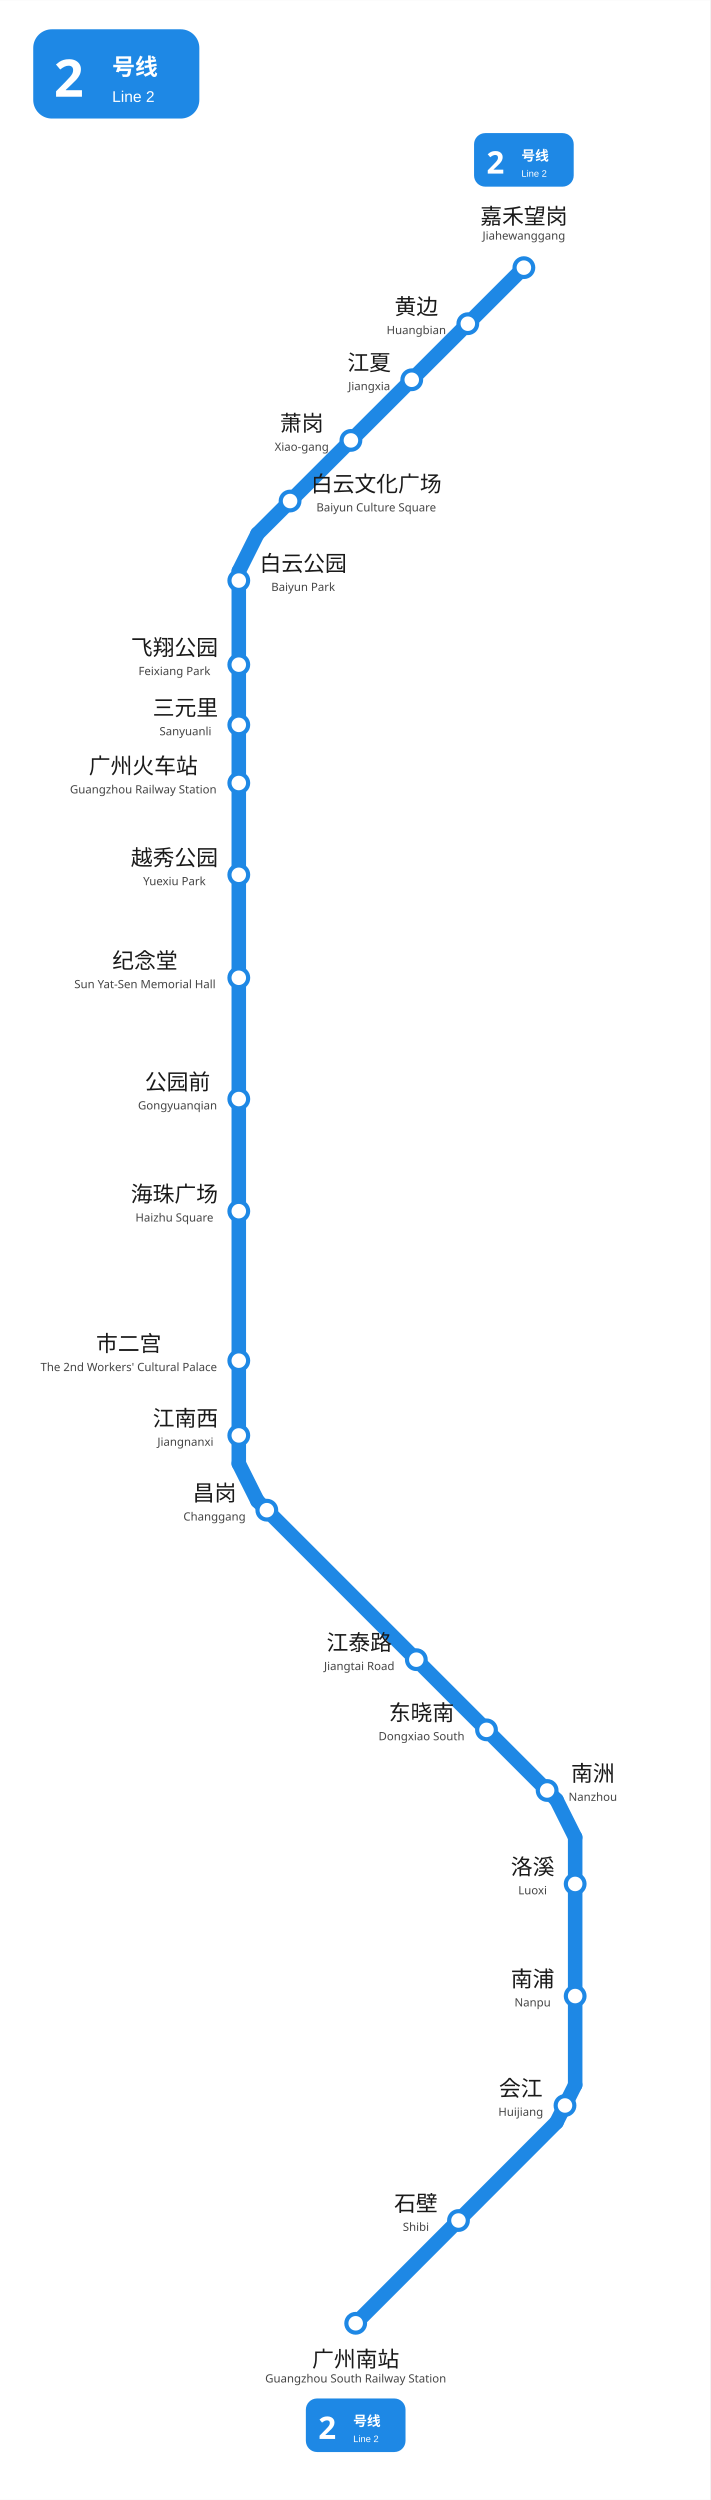
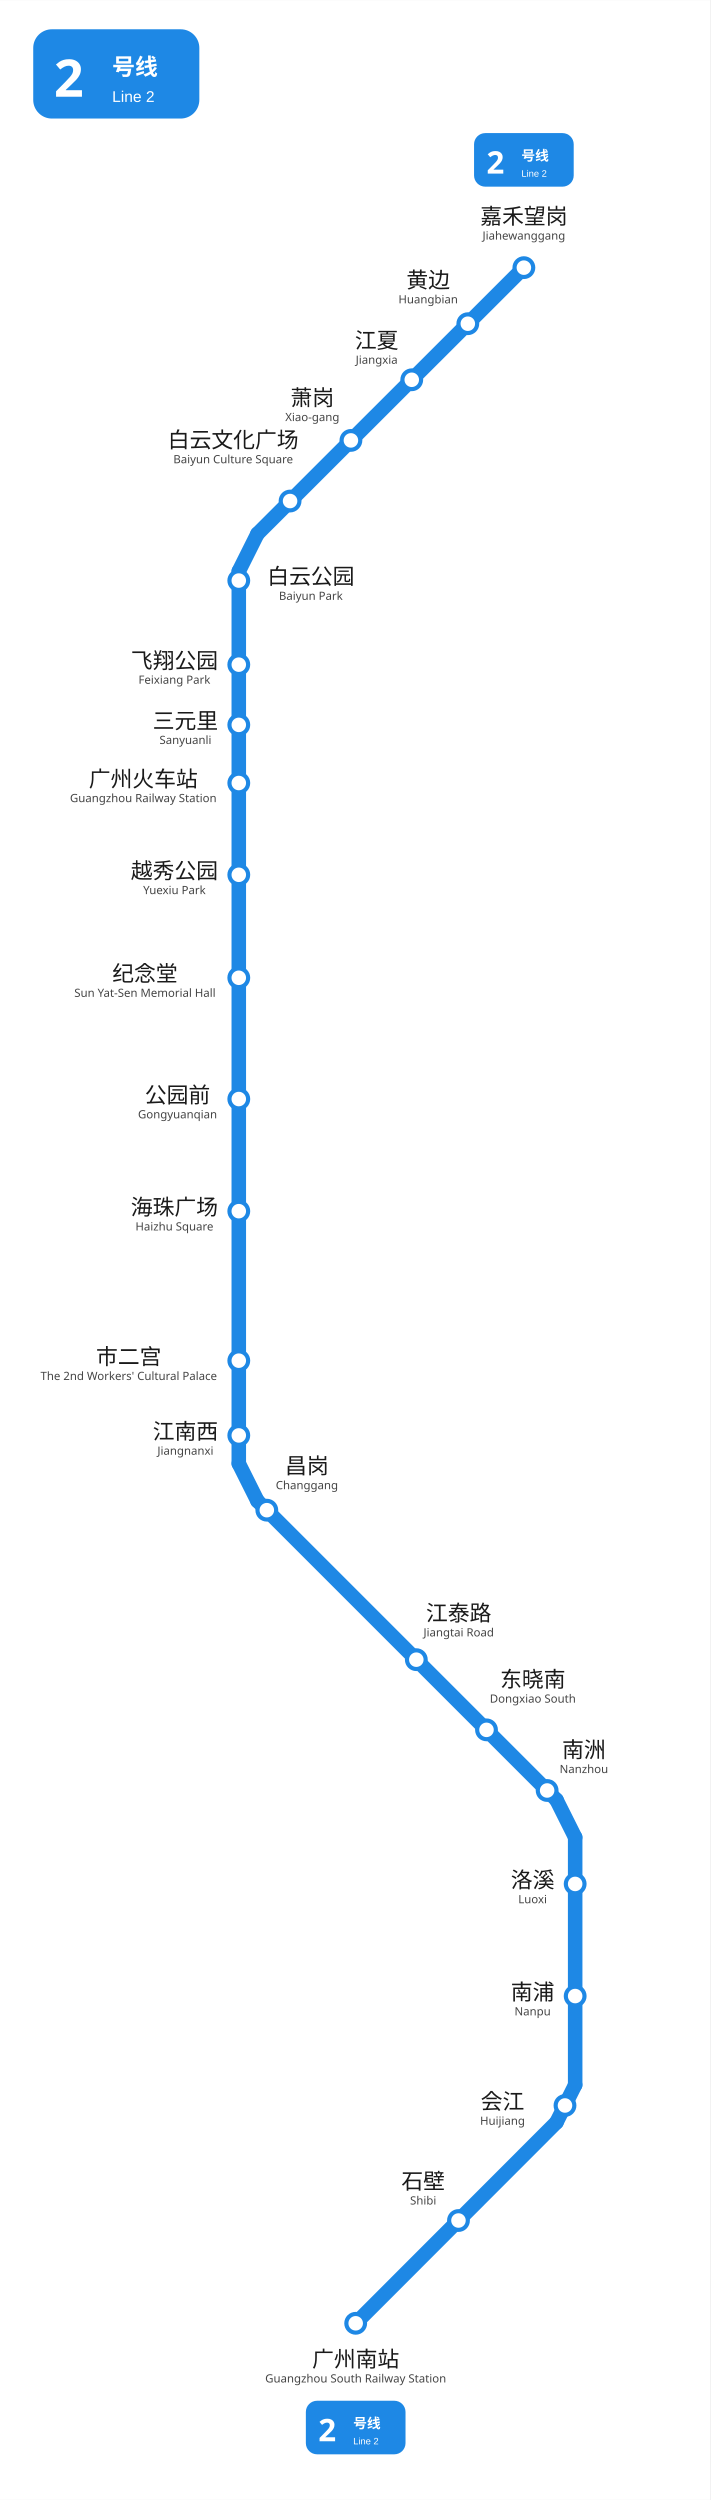
<svg xmlns="http://www.w3.org/2000/svg" viewBox="1221.5 481.0 342.0 1203.8" width="342" height="1204">
  <rect x="1221.5" y="481.0" width="342.0" height="1203.8" fill="#ffffff" />
  <g id="走廊">
    <line x1="1336.5" y1="756.0" x2="1336.5" y2="1185.75" style="fill:none;stroke:#1E88E5;stroke-width:7;stroke-linecap:round" />
    <line x1="1345.51" y1="1203.74" x2="1489.51" y2="1347.74" style="fill:none;stroke:#1E88E5;stroke-width:7;stroke-linecap:round" />
    <line x1="1498.5" y1="1365.75" x2="1498.5" y2="1485.0" style="fill:none;stroke:#1E88E5;stroke-width:7;stroke-linecap:round" />
    <line x1="1345.5" y1="738.0" x2="1473.8" y2="609.8" style="fill:none;stroke:#1E88E5;stroke-width:7;stroke-linecap:round" />
    <line x1="1336.5" y1="1185.75" x2="1345.5" y2="1203.75" style="fill:none;stroke:#1E88E5;stroke-width:7;stroke-linecap:round" />
    <line x1="1336.5" y1="756.0" x2="1345.5" y2="738.0" style="fill:none;stroke:#1E88E5;stroke-width:7;stroke-linecap:round" />
    <line x1="1498.5" y1="1365.75" x2="1489.5" y2="1347.75" style="fill:none;stroke:#1E88E5;stroke-width:7;stroke-linecap:round" />
    <line x1="1489.5" y1="1503.0" x2="1392.8" y2="1599.8" style="fill:none;stroke:#1E88E5;stroke-width:7;stroke-linecap:round" />
    <line x1="1498.5" y1="1485.0" x2="1489.5" y2="1503.0" style="fill:none;stroke:#1E88E5;stroke-width:7;stroke-linecap:round" />
  </g>
  <g id="站圆">
-     <circle cx="1392.8" cy="1599.8" r="4.5" style="fill:#FFFFFF;stroke:#1E88E5;stroke-width:2" />
-     <circle cx="1442.3" cy="1550.3" r="4.5" style="fill:#FFFFFF;stroke:#1E88E5;stroke-width:2" />
-     <circle cx="1493.6" cy="1494.9" r="4.5" style="fill:#FFFFFF;stroke:#1E88E5;stroke-width:2" />
-     <circle cx="1498.5" cy="1442.2" r="4.5" style="fill:#FFFFFF;stroke:#1E88E5;stroke-width:2" />
-     <circle cx="1498.5" cy="1388.2" r="4.5" style="fill:#FFFFFF;stroke:#1E88E5;stroke-width:2" />
-     <circle cx="1485.0" cy="1343.2" r="4.5" style="fill:#FFFFFF;stroke:#1E88E5;stroke-width:2" />
-     <circle cx="1455.8" cy="1314.0" r="4.5" style="fill:#FFFFFF;stroke:#1E88E5;stroke-width:2" />
-     <circle cx="1422.0" cy="1280.2" r="4.5" style="fill:#FFFFFF;stroke:#1E88E5;stroke-width:2" />
-     <circle cx="1350.0" cy="1208.2" r="4.5" style="fill:#FFFFFF;stroke:#1E88E5;stroke-width:2" />
-     <circle cx="1336.5" cy="1172.2" r="4.5" style="fill:#FFFFFF;stroke:#1E88E5;stroke-width:2" />
-     <circle cx="1336.5" cy="1136.2" r="4.5" style="fill:#FFFFFF;stroke:#1E88E5;stroke-width:2" />
-     <circle cx="1336.5" cy="1064.2" r="4.5" style="fill:#FFFFFF;stroke:#1E88E5;stroke-width:2" />
-     <circle cx="1336.5" cy="1010.2" r="4.5" style="fill:#FFFFFF;stroke:#1E88E5;stroke-width:2" />
-     <circle cx="1336.5" cy="951.8" r="4.5" style="fill:#FFFFFF;stroke:#1E88E5;stroke-width:2" />
-     <circle cx="1336.5" cy="902.2" r="4.5" style="fill:#FFFFFF;stroke:#1E88E5;stroke-width:2" />
-     <circle cx="1336.5" cy="858.0" r="4.5" style="fill:#FFFFFF;stroke:#1E88E5;stroke-width:2" />
-     <circle cx="1336.5" cy="830.0" r="4.5" style="fill:#FFFFFF;stroke:#1E88E5;stroke-width:2" />
-     <circle cx="1336.5" cy="801.0" r="4.5" style="fill:#FFFFFF;stroke:#1E88E5;stroke-width:2" />
-     <circle cx="1336.5" cy="760.5" r="4.5" style="fill:#FFFFFF;stroke:#1E88E5;stroke-width:2" />
-     <circle cx="1361.2" cy="722.2" r="4.5" style="fill:#FFFFFF;stroke:#1E88E5;stroke-width:2" />
-     <circle cx="1390.5" cy="693.0" r="4.5" style="fill:#FFFFFF;stroke:#1E88E5;stroke-width:2" />
-     <circle cx="1419.8" cy="663.8" r="4.5" style="fill:#FFFFFF;stroke:#1E88E5;stroke-width:2" />
-     <circle cx="1446.8" cy="636.8" r="4.5" style="fill:#FFFFFF;stroke:#1E88E5;stroke-width:2" />
-     <circle cx="1473.8" cy="609.8" r="4.5" style="fill:#FFFFFF;stroke:#1E88E5;stroke-width:2" />
+     <circle cx="1392.8" cy="1599.8" r="4.5" style="fill:#FFFFFF;stroke:#1E88E5;stroke-width:2" data-nm="广州南站" />
+     <circle cx="1442.3" cy="1550.3" r="4.5" style="fill:#FFFFFF;stroke:#1E88E5;stroke-width:2" data-nm="石壁" />
+     <circle cx="1493.6" cy="1494.9" r="4.5" style="fill:#FFFFFF;stroke:#1E88E5;stroke-width:2" data-nm="会江" />
+     <circle cx="1498.5" cy="1442.2" r="4.5" style="fill:#FFFFFF;stroke:#1E88E5;stroke-width:2" data-nm="南浦" />
+     <circle cx="1498.5" cy="1388.2" r="4.5" style="fill:#FFFFFF;stroke:#1E88E5;stroke-width:2" data-nm="洛溪" />
+     <circle cx="1485.0" cy="1343.2" r="4.5" style="fill:#FFFFFF;stroke:#1E88E5;stroke-width:2" data-nm="南洲" />
+     <circle cx="1455.8" cy="1314.0" r="4.5" style="fill:#FFFFFF;stroke:#1E88E5;stroke-width:2" data-nm="东晓南" />
+     <circle cx="1422.0" cy="1280.2" r="4.5" style="fill:#FFFFFF;stroke:#1E88E5;stroke-width:2" data-nm="江泰路" />
+     <circle cx="1350.0" cy="1208.2" r="4.5" style="fill:#FFFFFF;stroke:#1E88E5;stroke-width:2" data-nm="昌岗" />
+     <circle cx="1336.5" cy="1172.2" r="4.5" style="fill:#FFFFFF;stroke:#1E88E5;stroke-width:2" data-nm="江南西" />
+     <circle cx="1336.5" cy="1136.2" r="4.5" style="fill:#FFFFFF;stroke:#1E88E5;stroke-width:2" data-nm="市二宫" />
+     <circle cx="1336.5" cy="1064.2" r="4.5" style="fill:#FFFFFF;stroke:#1E88E5;stroke-width:2" data-nm="海珠广场" />
+     <circle cx="1336.5" cy="1010.2" r="4.5" style="fill:#FFFFFF;stroke:#1E88E5;stroke-width:2" data-nm="公园前" />
+     <circle cx="1336.5" cy="951.8" r="4.5" style="fill:#FFFFFF;stroke:#1E88E5;stroke-width:2" data-nm="纪念堂" />
+     <circle cx="1336.5" cy="902.2" r="4.5" style="fill:#FFFFFF;stroke:#1E88E5;stroke-width:2" data-nm="越秀公园" />
+     <circle cx="1336.5" cy="858.0" r="4.5" style="fill:#FFFFFF;stroke:#1E88E5;stroke-width:2" data-nm="广州火车站" />
+     <circle cx="1336.5" cy="830.0" r="4.5" style="fill:#FFFFFF;stroke:#1E88E5;stroke-width:2" data-nm="三元里" />
+     <circle cx="1336.5" cy="801.0" r="4.5" style="fill:#FFFFFF;stroke:#1E88E5;stroke-width:2" data-nm="飞翔公园" />
+     <circle cx="1336.5" cy="760.5" r="4.5" style="fill:#FFFFFF;stroke:#1E88E5;stroke-width:2" data-nm="白云公园" />
+     <circle cx="1361.2" cy="722.2" r="4.5" style="fill:#FFFFFF;stroke:#1E88E5;stroke-width:2" data-nm="白云文化广场" />
+     <circle cx="1390.5" cy="693.0" r="4.5" style="fill:#FFFFFF;stroke:#1E88E5;stroke-width:2" data-nm="萧岗" />
+     <circle cx="1419.8" cy="663.8" r="4.5" style="fill:#FFFFFF;stroke:#1E88E5;stroke-width:2" data-nm="江夏" />
+     <circle cx="1446.8" cy="636.8" r="4.5" style="fill:#FFFFFF;stroke:#1E88E5;stroke-width:2" data-nm="黄边" />
+     <circle cx="1473.8" cy="609.8" r="4.5" style="fill:#FFFFFF;stroke:#1E88E5;stroke-width:2" data-nm="嘉禾望岗" />
  </g>
  <g id="线路徽标">
    <g>
      <rect x="1237.5" y="495.0" width="80" height="43" rx="9" fill="#1E88E5" />
      <text x="1247.5" y="527.5" font-family="'Microsoft YaHei', sans-serif" font-size="25" font-weight="bold" fill="#FFFFFF">2</text>
      <text x="1275.5" y="517.0" font-family="'Microsoft YaHei', sans-serif" font-size="11" font-weight="600" fill="#FFFFFF">号线</text>
      <text x="1275.5" y="530.0" font-family="Arial, sans-serif" font-size="7.5" fill="#FFFFFF">Line 2</text>
    </g>
-     <g transform="translate(1368.8 1636) scale(0.6) translate(-1368.8 -1636)">
+     <g transform="translate(1392.8 1650) scale(0.6) translate(-1408.8 -1657.5)">
      <rect x="1368.8" y="1636" width="80" height="43" rx="9" fill="#1E88E5" />
      <text x="1378.8" y="1668.5" font-family="'Microsoft YaHei', sans-serif" font-size="25" font-weight="bold" fill="#FFFFFF">2</text>
      <text x="1406.8" y="1658" font-family="'Microsoft YaHei', sans-serif" font-size="11" font-weight="600" fill="#FFFFFF">号线</text>
      <text x="1406.8" y="1671" font-family="Arial, sans-serif" font-size="7.5" fill="#FFFFFF">Line 2</text>
    </g>
    <g transform="translate(1449.8 545) scale(0.6) translate(-1449.8 -545)">
      <rect x="1449.8" y="545" width="80" height="43" rx="9" fill="#1E88E5" />
      <text x="1459.8" y="577.5" font-family="'Microsoft YaHei', sans-serif" font-size="25" font-weight="bold" fill="#FFFFFF">2</text>
      <text x="1487.8" y="567" font-family="'Microsoft YaHei', sans-serif" font-size="11" font-weight="600" fill="#FFFFFF">号线</text>
      <text x="1487.8" y="580" font-family="Arial, sans-serif" font-size="7.5" fill="#FFFFFF">Line 2</text>
    </g>
  </g>
  <g id="站名标注" font-family="'Microsoft YaHei', 'PingFang SC', sans-serif">
    <text x="1392.8" y="1620.8" text-anchor="middle" font-size="10.5" font-weight="500" fill="#1a1a1a">广州南站</text>
    <text x="1392.8" y="1628.3" text-anchor="middle" font-size="5.5" fill="#444444">Guangzhou South Railway Station</text>
-     <text x="1421.8" y="1545.8" text-anchor="middle" font-size="10.5" font-weight="500" fill="#1a1a1a">石壁</text>
-     <text x="1421.8" y="1555.3" text-anchor="middle" font-size="5.5" fill="#444444">Shibi</text>
-     <text x="1472.3" y="1490.4" text-anchor="middle" font-size="10.5" font-weight="500" fill="#1a1a1a">会江</text>
-     <text x="1472.3" y="1499.9" text-anchor="middle" font-size="5.5" fill="#444444">Huijiang</text>
-     <text x="1478.0" y="1437.7" text-anchor="middle" font-size="10.5" font-weight="500" fill="#1a1a1a">南浦</text>
-     <text x="1478.0" y="1447.2" text-anchor="middle" font-size="5.5" fill="#444444">Nanpu</text>
-     <text x="1478.0" y="1383.7" text-anchor="middle" font-size="10.5" font-weight="500" fill="#1a1a1a">洛溪</text>
-     <text x="1478.0" y="1393.2" text-anchor="middle" font-size="5.5" fill="#444444">Luoxi</text>
-     <text x="1507.0" y="1338.7" text-anchor="middle" font-size="10.5" font-weight="500" fill="#1a1a1a">南洲</text>
-     <text x="1507.0" y="1348.2" text-anchor="middle" font-size="5.5" fill="#444444">Nanzhou</text>
-     <text x="1424.5" y="1309.5" text-anchor="middle" font-size="10.5" font-weight="500" fill="#1a1a1a">东晓南</text>
-     <text x="1424.5" y="1319.0" text-anchor="middle" font-size="5.5" fill="#444444">Dongxiao South</text>
-     <text x="1394.5" y="1275.7" text-anchor="middle" font-size="10.5" font-weight="500" fill="#1a1a1a">江泰路</text>
-     <text x="1394.5" y="1285.2" text-anchor="middle" font-size="5.5" fill="#444444">Jiangtai Road</text>
-     <text x="1324.8" y="1203.7" text-anchor="middle" font-size="10.5" font-weight="500" fill="#1a1a1a">昌岗</text>
-     <text x="1324.8" y="1213.2" text-anchor="middle" font-size="5.5" fill="#444444">Changgang</text>
-     <text x="1310.8" y="1167.7" text-anchor="middle" font-size="10.5" font-weight="500" fill="#1a1a1a">江南西</text>
-     <text x="1310.8" y="1177.2" text-anchor="middle" font-size="5.5" fill="#444444">Jiangnanxi</text>
-     <text x="1283.5" y="1131.7" text-anchor="middle" font-size="10.5" font-weight="500" fill="#1a1a1a">市二宫</text>
-     <text x="1283.5" y="1141.2" text-anchor="middle" font-size="5.5" fill="#444444">The 2nd Workers' Cultural Palace</text>
-     <text x="1305.5" y="1059.7" text-anchor="middle" font-size="10.5" font-weight="500" fill="#1a1a1a">海珠广场</text>
-     <text x="1305.5" y="1069.2" text-anchor="middle" font-size="5.5" fill="#444444">Haizhu Square</text>
-     <text x="1307.0" y="1005.7" text-anchor="middle" font-size="10.5" font-weight="500" fill="#1a1a1a">公园前</text>
-     <text x="1307.0" y="1015.2" text-anchor="middle" font-size="5.5" fill="#444444">Gongyuanqian</text>
-     <text x="1291.3" y="947.3" text-anchor="middle" font-size="10.5" font-weight="500" fill="#1a1a1a">纪念堂</text>
-     <text x="1291.3" y="956.8" text-anchor="middle" font-size="5.5" fill="#444444">Sun Yat-Sen Memorial Hall</text>
-     <text x="1305.5" y="897.7" text-anchor="middle" font-size="10.5" font-weight="500" fill="#1a1a1a">越秀公园</text>
-     <text x="1305.5" y="907.2" text-anchor="middle" font-size="5.5" fill="#444444">Yuexiu Park</text>
-     <text x="1290.5" y="853.5" text-anchor="middle" font-size="10.5" font-weight="500" fill="#1a1a1a">广州火车站</text>
-     <text x="1290.5" y="863.0" text-anchor="middle" font-size="5.5" fill="#444444">Guangzhou Railway Station</text>
-     <text x="1310.8" y="825.5" text-anchor="middle" font-size="10.5" font-weight="500" fill="#1a1a1a">三元里</text>
-     <text x="1310.8" y="835.0" text-anchor="middle" font-size="5.5" fill="#444444">Sanyuanli</text>
-     <text x="1305.5" y="796.5" text-anchor="middle" font-size="10.5" font-weight="500" fill="#1a1a1a">飞翔公园</text>
-     <text x="1305.5" y="806.0" text-anchor="middle" font-size="5.5" fill="#444444">Feixiang Park</text>
-     <text x="1367.5" y="756.0" text-anchor="middle" font-size="10.5" font-weight="500" fill="#1a1a1a">白云公园</text>
-     <text x="1367.5" y="765.5" text-anchor="middle" font-size="5.5" fill="#444444">Baiyun Park</text>
-     <text x="1402.7" y="717.7" text-anchor="middle" font-size="10.5" font-weight="500" fill="#1a1a1a">白云文化广场</text>
-     <text x="1402.7" y="727.2" text-anchor="middle" font-size="5.5" fill="#444444">Baiyun Culture Square</text>
-     <text x="1366.8" y="688.5" text-anchor="middle" font-size="10.5" font-weight="500" fill="#1a1a1a">萧岗</text>
-     <text x="1366.8" y="698.0" text-anchor="middle" font-size="5.5" fill="#444444">Xiao-gang</text>
-     <text x="1399.3" y="659.3" text-anchor="middle" font-size="10.5" font-weight="500" fill="#1a1a1a">江夏</text>
-     <text x="1399.3" y="668.8" text-anchor="middle" font-size="5.5" fill="#444444">Jiangxia</text>
-     <text x="1422.0" y="632.3" text-anchor="middle" font-size="10.5" font-weight="500" fill="#1a1a1a">黄边</text>
-     <text x="1422.0" y="641.8" text-anchor="middle" font-size="5.5" fill="#444444">Huangbian</text>
+     <text x="1425.3" y="1535.1" text-anchor="middle" font-size="10.5" font-weight="500" fill="#1a1a1a">石壁</text>
+     <text x="1425.3" y="1542.6" text-anchor="middle" font-size="5.5" fill="#444444">Shibi</text>
+     <text x="1463.5" y="1496.7" text-anchor="middle" font-size="10.5" font-weight="500" fill="#1a1a1a">会江</text>
+     <text x="1463.5" y="1504.2" text-anchor="middle" font-size="5.5" fill="#444444">Huijiang</text>
+     <text x="1478.0" y="1444.0" text-anchor="middle" font-size="10.5" font-weight="500" fill="#1a1a1a">南浦</text>
+     <text x="1478.0" y="1451.5" text-anchor="middle" font-size="5.5" fill="#444444">Nanpu</text>
+     <text x="1478.0" y="1390.0" text-anchor="middle" font-size="10.5" font-weight="500" fill="#1a1a1a">洛溪</text>
+     <text x="1478.0" y="1397.5" text-anchor="middle" font-size="5.5" fill="#444444">Luoxi</text>
+     <text x="1502.7" y="1327.3" text-anchor="middle" font-size="10.5" font-weight="500" fill="#1a1a1a">南洲</text>
+     <text x="1502.7" y="1334.8" text-anchor="middle" font-size="5.5" fill="#444444">Nanzhou</text>
+     <text x="1478.1" y="1293.4" text-anchor="middle" font-size="10.5" font-weight="500" fill="#1a1a1a">东晓南</text>
+     <text x="1478.1" y="1300.9" text-anchor="middle" font-size="5.5" fill="#444444">Dongxiao South</text>
+     <text x="1442.4" y="1261.5" text-anchor="middle" font-size="10.5" font-weight="500" fill="#1a1a1a">江泰路</text>
+     <text x="1442.4" y="1269.0" text-anchor="middle" font-size="5.5" fill="#444444">Jiangtai Road</text>
+     <text x="1369.3" y="1190.6" text-anchor="middle" font-size="10.5" font-weight="500" fill="#1a1a1a">昌岗</text>
+     <text x="1369.3" y="1198.1" text-anchor="middle" font-size="5.5" fill="#444444">Changgang</text>
+     <text x="1310.8" y="1174.0" text-anchor="middle" font-size="10.5" font-weight="500" fill="#1a1a1a">江南西</text>
+     <text x="1310.8" y="1181.5" text-anchor="middle" font-size="5.5" fill="#444444">Jiangnanxi</text>
+     <text x="1283.5" y="1138.0" text-anchor="middle" font-size="10.5" font-weight="500" fill="#1a1a1a">市二宫</text>
+     <text x="1283.5" y="1145.5" text-anchor="middle" font-size="5.5" fill="#444444">The 2nd Workers' Cultural Palace</text>
+     <text x="1305.5" y="1066.0" text-anchor="middle" font-size="10.5" font-weight="500" fill="#1a1a1a">海珠广场</text>
+     <text x="1305.5" y="1073.5" text-anchor="middle" font-size="5.5" fill="#444444">Haizhu Square</text>
+     <text x="1307.0" y="1012.0" text-anchor="middle" font-size="10.5" font-weight="500" fill="#1a1a1a">公园前</text>
+     <text x="1307.0" y="1019.5" text-anchor="middle" font-size="5.5" fill="#444444">Gongyuanqian</text>
+     <text x="1291.3" y="953.5" text-anchor="middle" font-size="10.5" font-weight="500" fill="#1a1a1a">纪念堂</text>
+     <text x="1291.3" y="961.0" text-anchor="middle" font-size="5.5" fill="#444444">Sun Yat-Sen Memorial Hall</text>
+     <text x="1305.5" y="904.0" text-anchor="middle" font-size="10.5" font-weight="500" fill="#1a1a1a">越秀公园</text>
+     <text x="1305.5" y="911.5" text-anchor="middle" font-size="5.5" fill="#444444">Yuexiu Park</text>
+     <text x="1290.5" y="859.8" text-anchor="middle" font-size="10.5" font-weight="500" fill="#1a1a1a">广州火车站</text>
+     <text x="1290.5" y="867.2" text-anchor="middle" font-size="5.5" fill="#444444">Guangzhou Railway Station</text>
+     <text x="1310.8" y="831.8" text-anchor="middle" font-size="10.5" font-weight="500" fill="#1a1a1a">三元里</text>
+     <text x="1310.8" y="839.2" text-anchor="middle" font-size="5.5" fill="#444444">Sanyuanli</text>
+     <text x="1305.5" y="802.8" text-anchor="middle" font-size="10.5" font-weight="500" fill="#1a1a1a">飞翔公园</text>
+     <text x="1305.5" y="810.2" text-anchor="middle" font-size="5.5" fill="#444444">Feixiang Park</text>
+     <text x="1371.9" y="676.2" text-anchor="middle" font-size="10.5" font-weight="500" fill="#1a1a1a">萧岗</text>
+     <text x="1371.9" y="683.7" text-anchor="middle" font-size="5.5" fill="#444444">Xiao-gang</text>
+     <text x="1402.9" y="648.6" text-anchor="middle" font-size="10.5" font-weight="500" fill="#1a1a1a">江夏</text>
+     <text x="1402.9" y="656.1" text-anchor="middle" font-size="5.5" fill="#444444">Jiangxia</text>
+     <text x="1427.7" y="619.5" text-anchor="middle" font-size="10.5" font-weight="500" fill="#1a1a1a">黄边</text>
+     <text x="1427.7" y="627.0" text-anchor="middle" font-size="5.5" fill="#444444">Huangbian</text>
    <text x="1473.8" y="588.8" text-anchor="middle" font-size="10.5" font-weight="500" fill="#1a1a1a">嘉禾望岗</text>
    <text x="1473.8" y="596.3" text-anchor="middle" font-size="5.5" fill="#444444">Jiahewanggang</text>
+     <text x="1371.2" y="762.2" text-anchor="middle" font-size="10.5" font-weight="500" fill="#1a1a1a">白云公园</text>
+     <text x="1371.2" y="769.8" text-anchor="middle" font-size="5.5" fill="#444444">Baiyun Park</text>
+     <text x="1333.8" y="696.5" text-anchor="middle" font-size="10.5" font-weight="500" fill="#1a1a1a">白云文化广场</text>
+     <text x="1333.8" y="704.0" text-anchor="middle" font-size="5.5" fill="#444444">Baiyun Culture Square</text>
  </g>
</svg>
